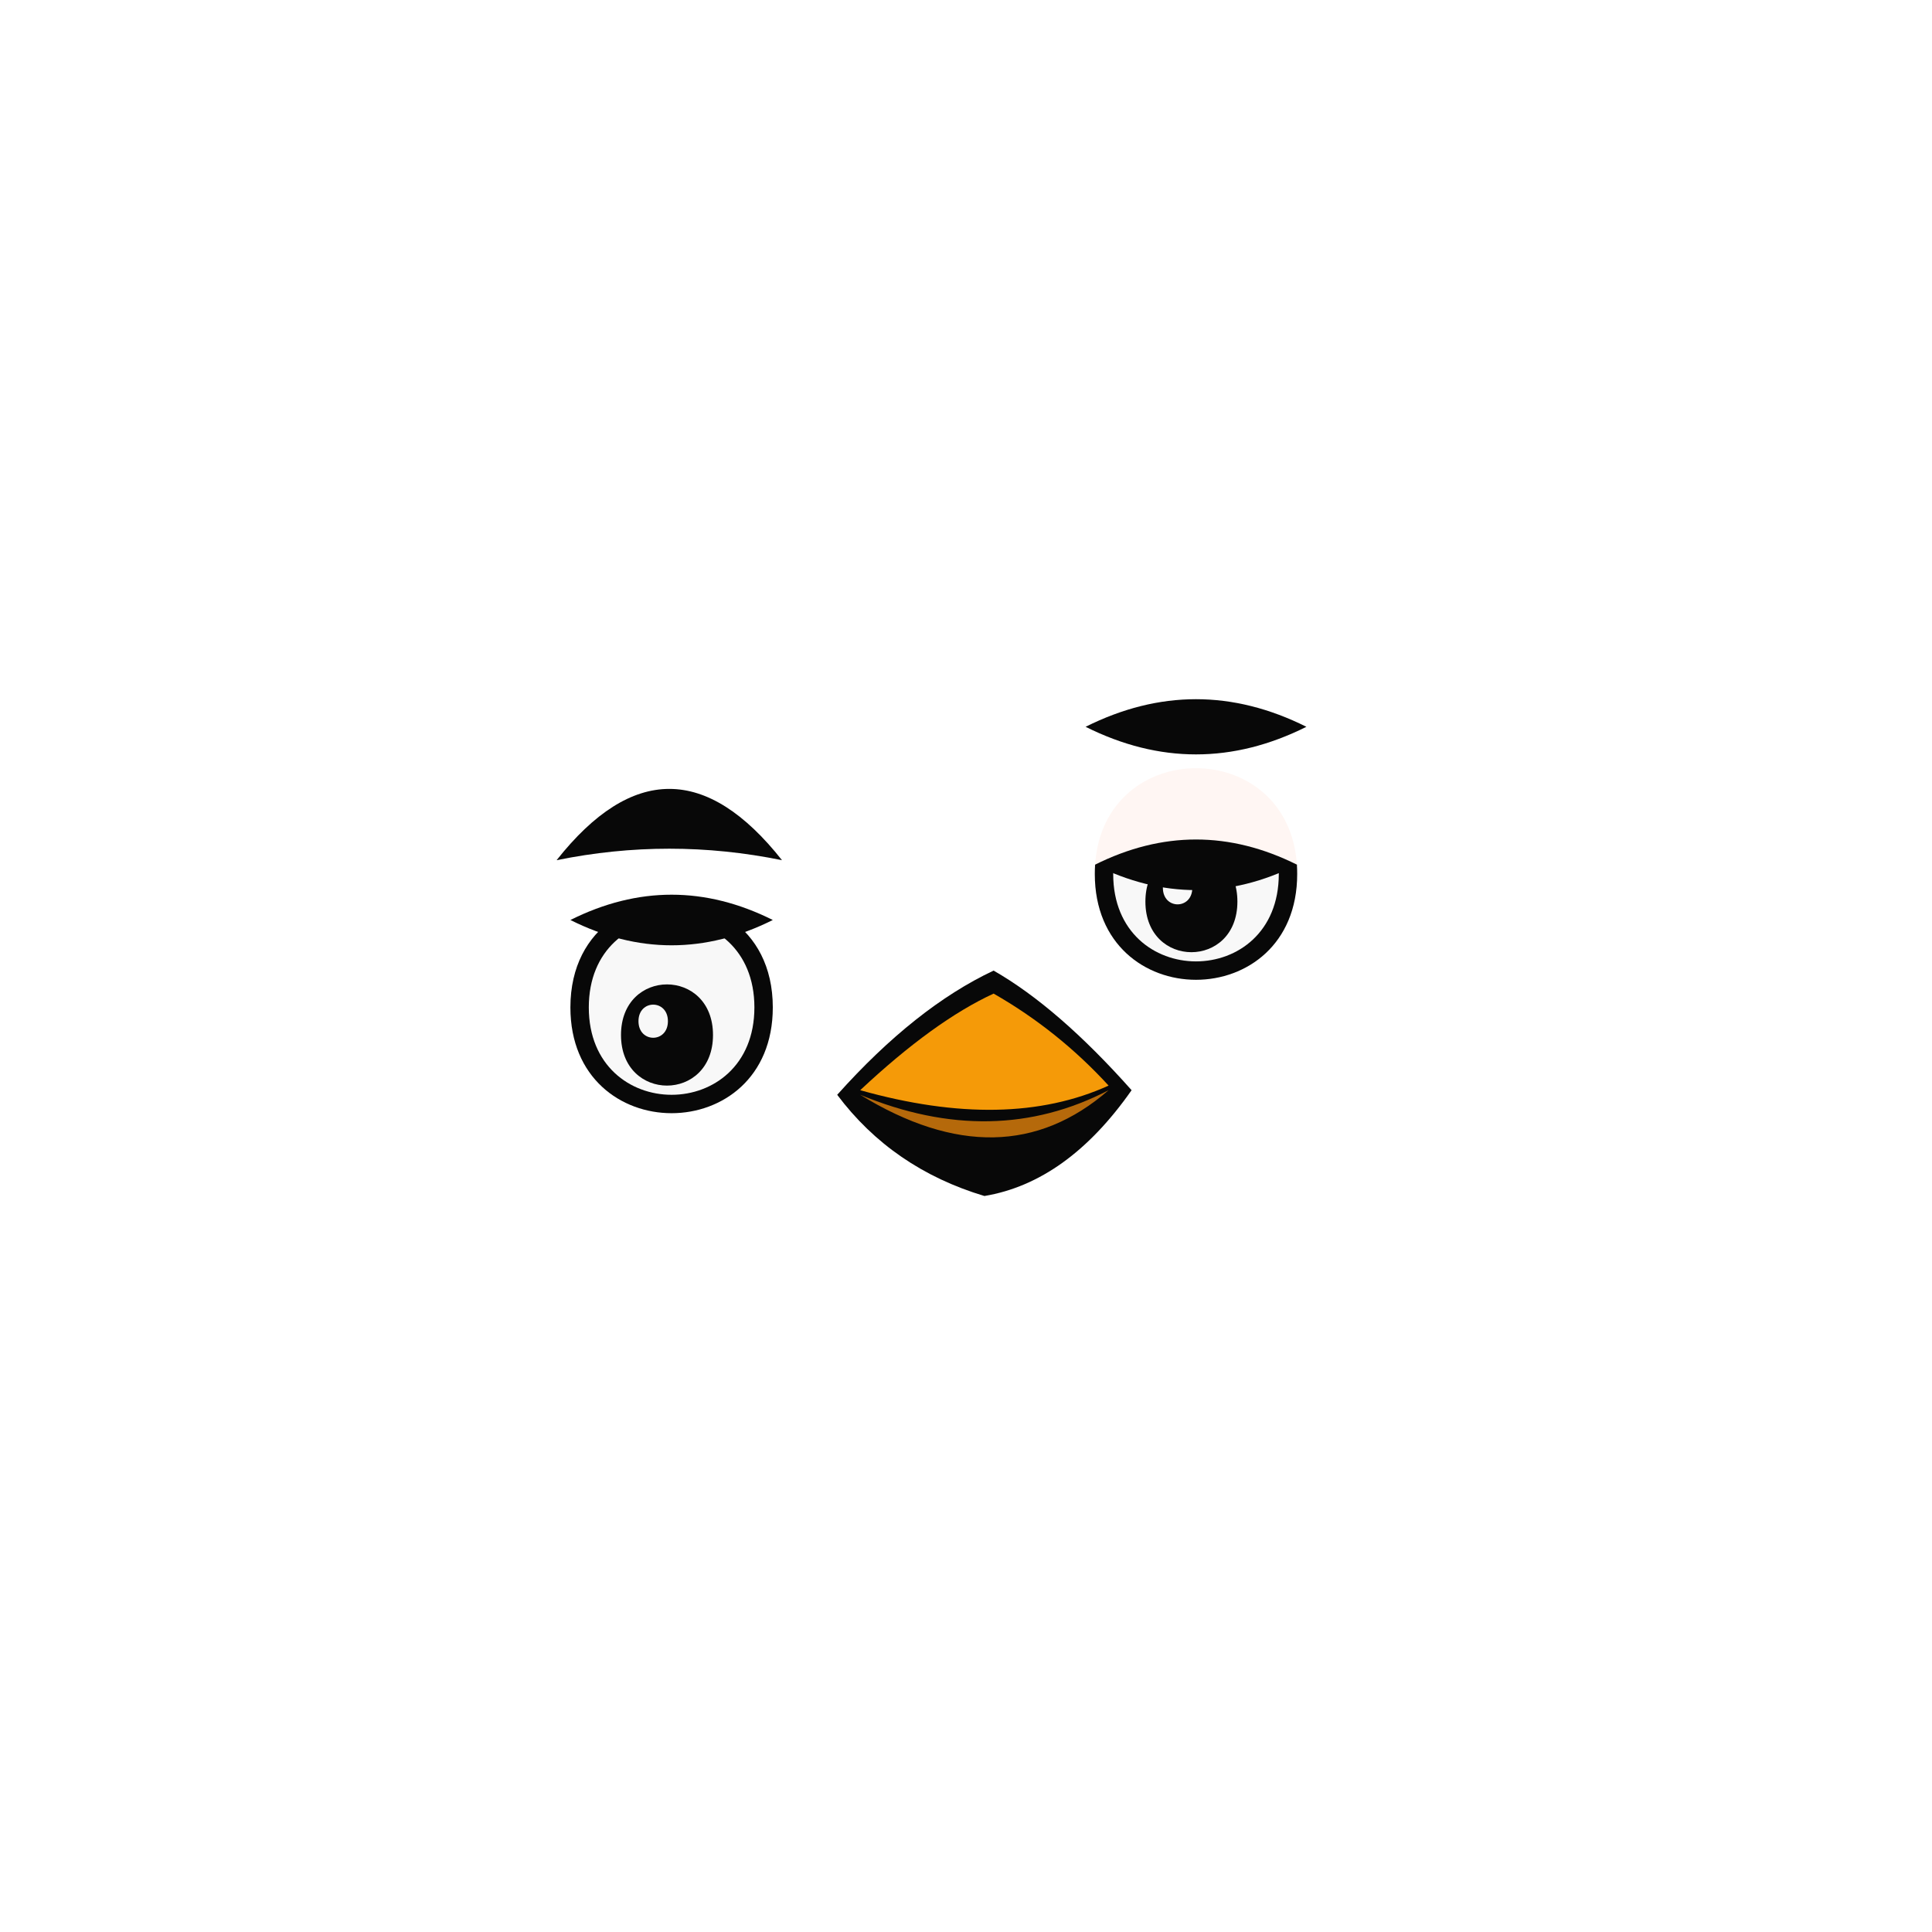
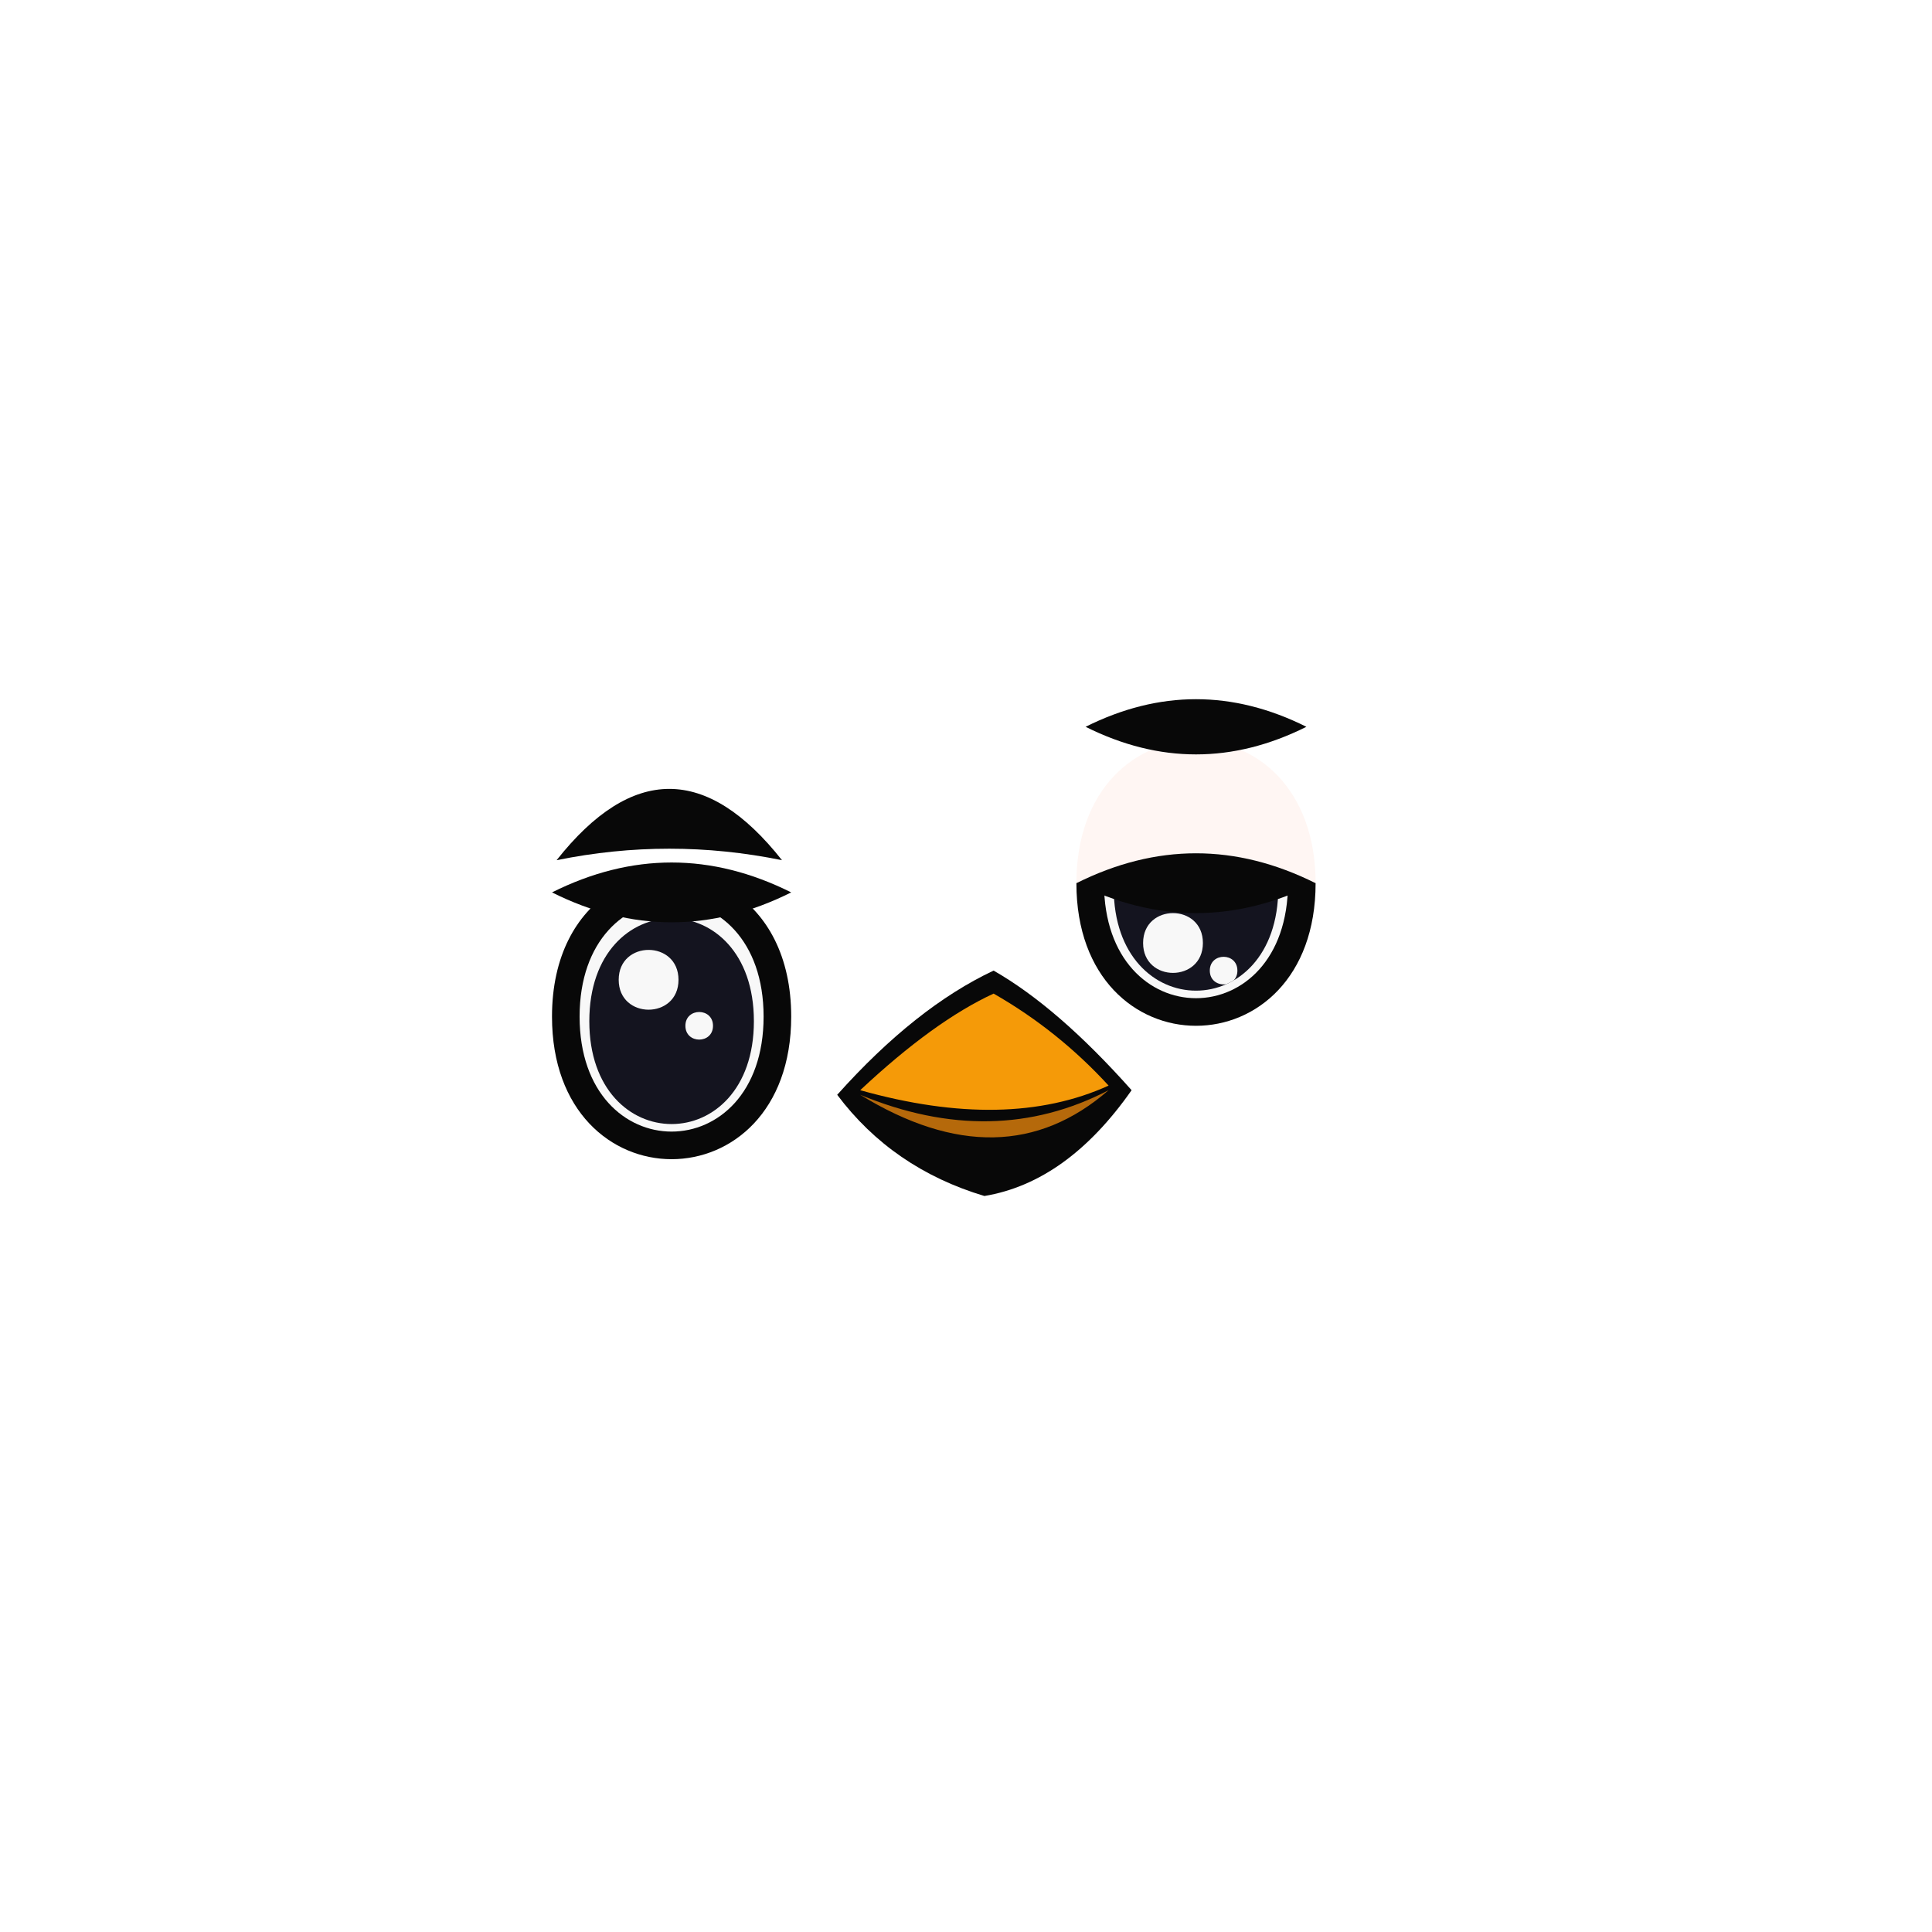
<svg xmlns="http://www.w3.org/2000/svg" viewBox="0 0 420 420">
  <g class="sthings-face" data-face="skeptical">
-     <path fill="#fff6f3" fill-rule="evenodd" d="M133.037 200C140.615 194.667 151.385 194.667 158.963 200H133.037Z" />
-     <path fill="#080808" fill-rule="evenodd" d="M124 219C124 210.061 127.739 203.728 133.037 200H158.963C164.261 203.728 168 210.061 168 219C168 249.666 124 249.666 124 219Z" />
-     <path fill="#f8f8f8" fill-rule="evenodd" d="M128 219C128 193.667 164 193.667 164 219C164 244.333 128 244.333 128 219Z" />
-     <path fill="#080808" fill-rule="evenodd" d="M135 225C135 210.334 155 210.334 155 225C155 239.666 135 239.666 135 225Z" />
-     <path fill="#f8f8f8" fill-rule="evenodd" d="M138.8 222C138.8 217.2 145.2 217.2 145.2 222C145.2 226.8 138.8 226.8 138.8 222Z" />
-     <path fill="#080808" fill-rule="evenodd" d="M124 200Q146 189 168 200Q146 211 124 200Z" />
-     <path fill="#fff6f3" fill-rule="evenodd" d="M238.064 188C239.892 160.001 280.108 160.001 281.936 188H238.064Z" />
-     <path fill="#080808" fill-rule="evenodd" d="M238 190C238 189.318 238.022 188.652 238.064 188H281.936C281.978 188.652 282 189.318 282 190C282 220.666 238 220.666 238 190Z" />
-     <path fill="#f8f8f8" fill-rule="evenodd" d="M242 190C242 189.315 242.026 188.648 242.078 188H277.922C277.974 188.648 278 189.315 278 190C278 215.333 242 215.333 242 190Z" />
-     <path fill="#080808" fill-rule="evenodd" d="M249 196C249 192.496 250.141 189.83 251.879 188H266.121C267.859 189.83 269 192.496 269 196C269 210.666 249 210.666 249 196Z" />
-     <path fill="#f8f8f8" fill-rule="evenodd" d="M252.8 193C252.8 188.2 259.2 188.2 259.2 193C259.2 197.8 252.8 197.8 252.8 193Z" />
-     <path fill="#080808" fill-rule="evenodd" d="M238 188Q260 177 282 188Q260 199 238 188Z" />
+     <path fill="#fff6f3" fill-rule="evenodd" d="M132.594 194C140.728 188.668 151.272 188.668 159.406 194H132.594Z" />
+     <path fill="#080808" fill-rule="evenodd" d="M120 221C120 207.757 125.338 198.757 132.594 194H159.406C166.662 198.757 172 207.757 172 221C172 262.332 120 262.332 120 221Z" />
+     <path fill="#f8f8f8" fill-rule="evenodd" d="M126 221C126 187.667 166 187.667 166 221C166 254.333 126 254.333 126 221Z" />
+     <path fill="#14141f" fill-rule="evenodd" d="M128.111 222C128.111 192.187 163.889 192.187 163.889 222C163.889 251.813 128.111 251.813 128.111 222Z" />
+     <path fill="#f8f8f8" fill-rule="evenodd" d="M134.5 213C134.5 204.334 147.5 204.334 147.5 213C147.5 221.666 134.5 221.666 134.5 213Z" />
+     <path fill="#f8f8f8" fill-rule="evenodd" d="M149 223C149 219 155 219 155 223C155 227 149 227 149 223Z" />
+     <path fill="#080808" fill-rule="evenodd" d="M120 194Q146 181 172 194Q146 207 120 194Z" />
+     <path fill="#fff6f3" fill-rule="evenodd" d="M234 192C234 150.668 286 150.668 286 192Z" />
+     <path fill="#080808" fill-rule="evenodd" d="M234 192H286C286 233.332 234 233.332 234 192Z" />
+     <path fill="#f8f8f8" fill-rule="evenodd" d="M240 192H280C280 225.333 240 225.333 240 192Z" />
+     <path fill="#14141f" fill-rule="evenodd" d="M242.111 193C242.111 192.663 242.116 192.33 242.125 192H277.875C277.884 192.33 277.889 192.663 277.889 193C277.889 222.813 242.111 222.813 242.111 193Z" />
+     <path fill="#f8f8f8" fill-rule="evenodd" d="M248.5 205C248.5 196.334 261.5 196.334 261.5 205C261.5 213.666 248.5 213.666 248.5 205Z" />
+     <path fill="#f8f8f8" fill-rule="evenodd" d="M263 211C263 207 269 207 269 211C269 211.926 268.679 212.637 268.184 213.135C267.67 213.435 267.145 213.705 266.61 213.944C264.937 214.254 263 213.273 263 211Z" />
+     <path fill="#080808" fill-rule="evenodd" d="M234 192Q260 179 286 192Q260 205 234 192Z" />
    <path fill="#080808" fill-rule="evenodd" d="M121 187Q145.5 156 170 187Q145.5 182 121 187Z" />
    <path fill="#080808" fill-rule="evenodd" d="M236 158Q260 146 284 158Q260 170 236 158Z" />
    <g data-pip-part="beak">
      <path fill="#080808" fill-rule="evenodd" d="M182 238Q199 219 216 211Q230 219 246 237Q232 257 214 260Q194 254 182 238Z" />
      <path fill="#f59a08" fill-rule="evenodd" d="M187 237Q203 222 216 216Q230 224 241 236Q219 246 187 237Z" />
      <path fill="#b5690b" fill-rule="evenodd" d="M187 238Q216 250 241 237Q218 257 187 238Z" />
    </g>
  </g>
</svg>
